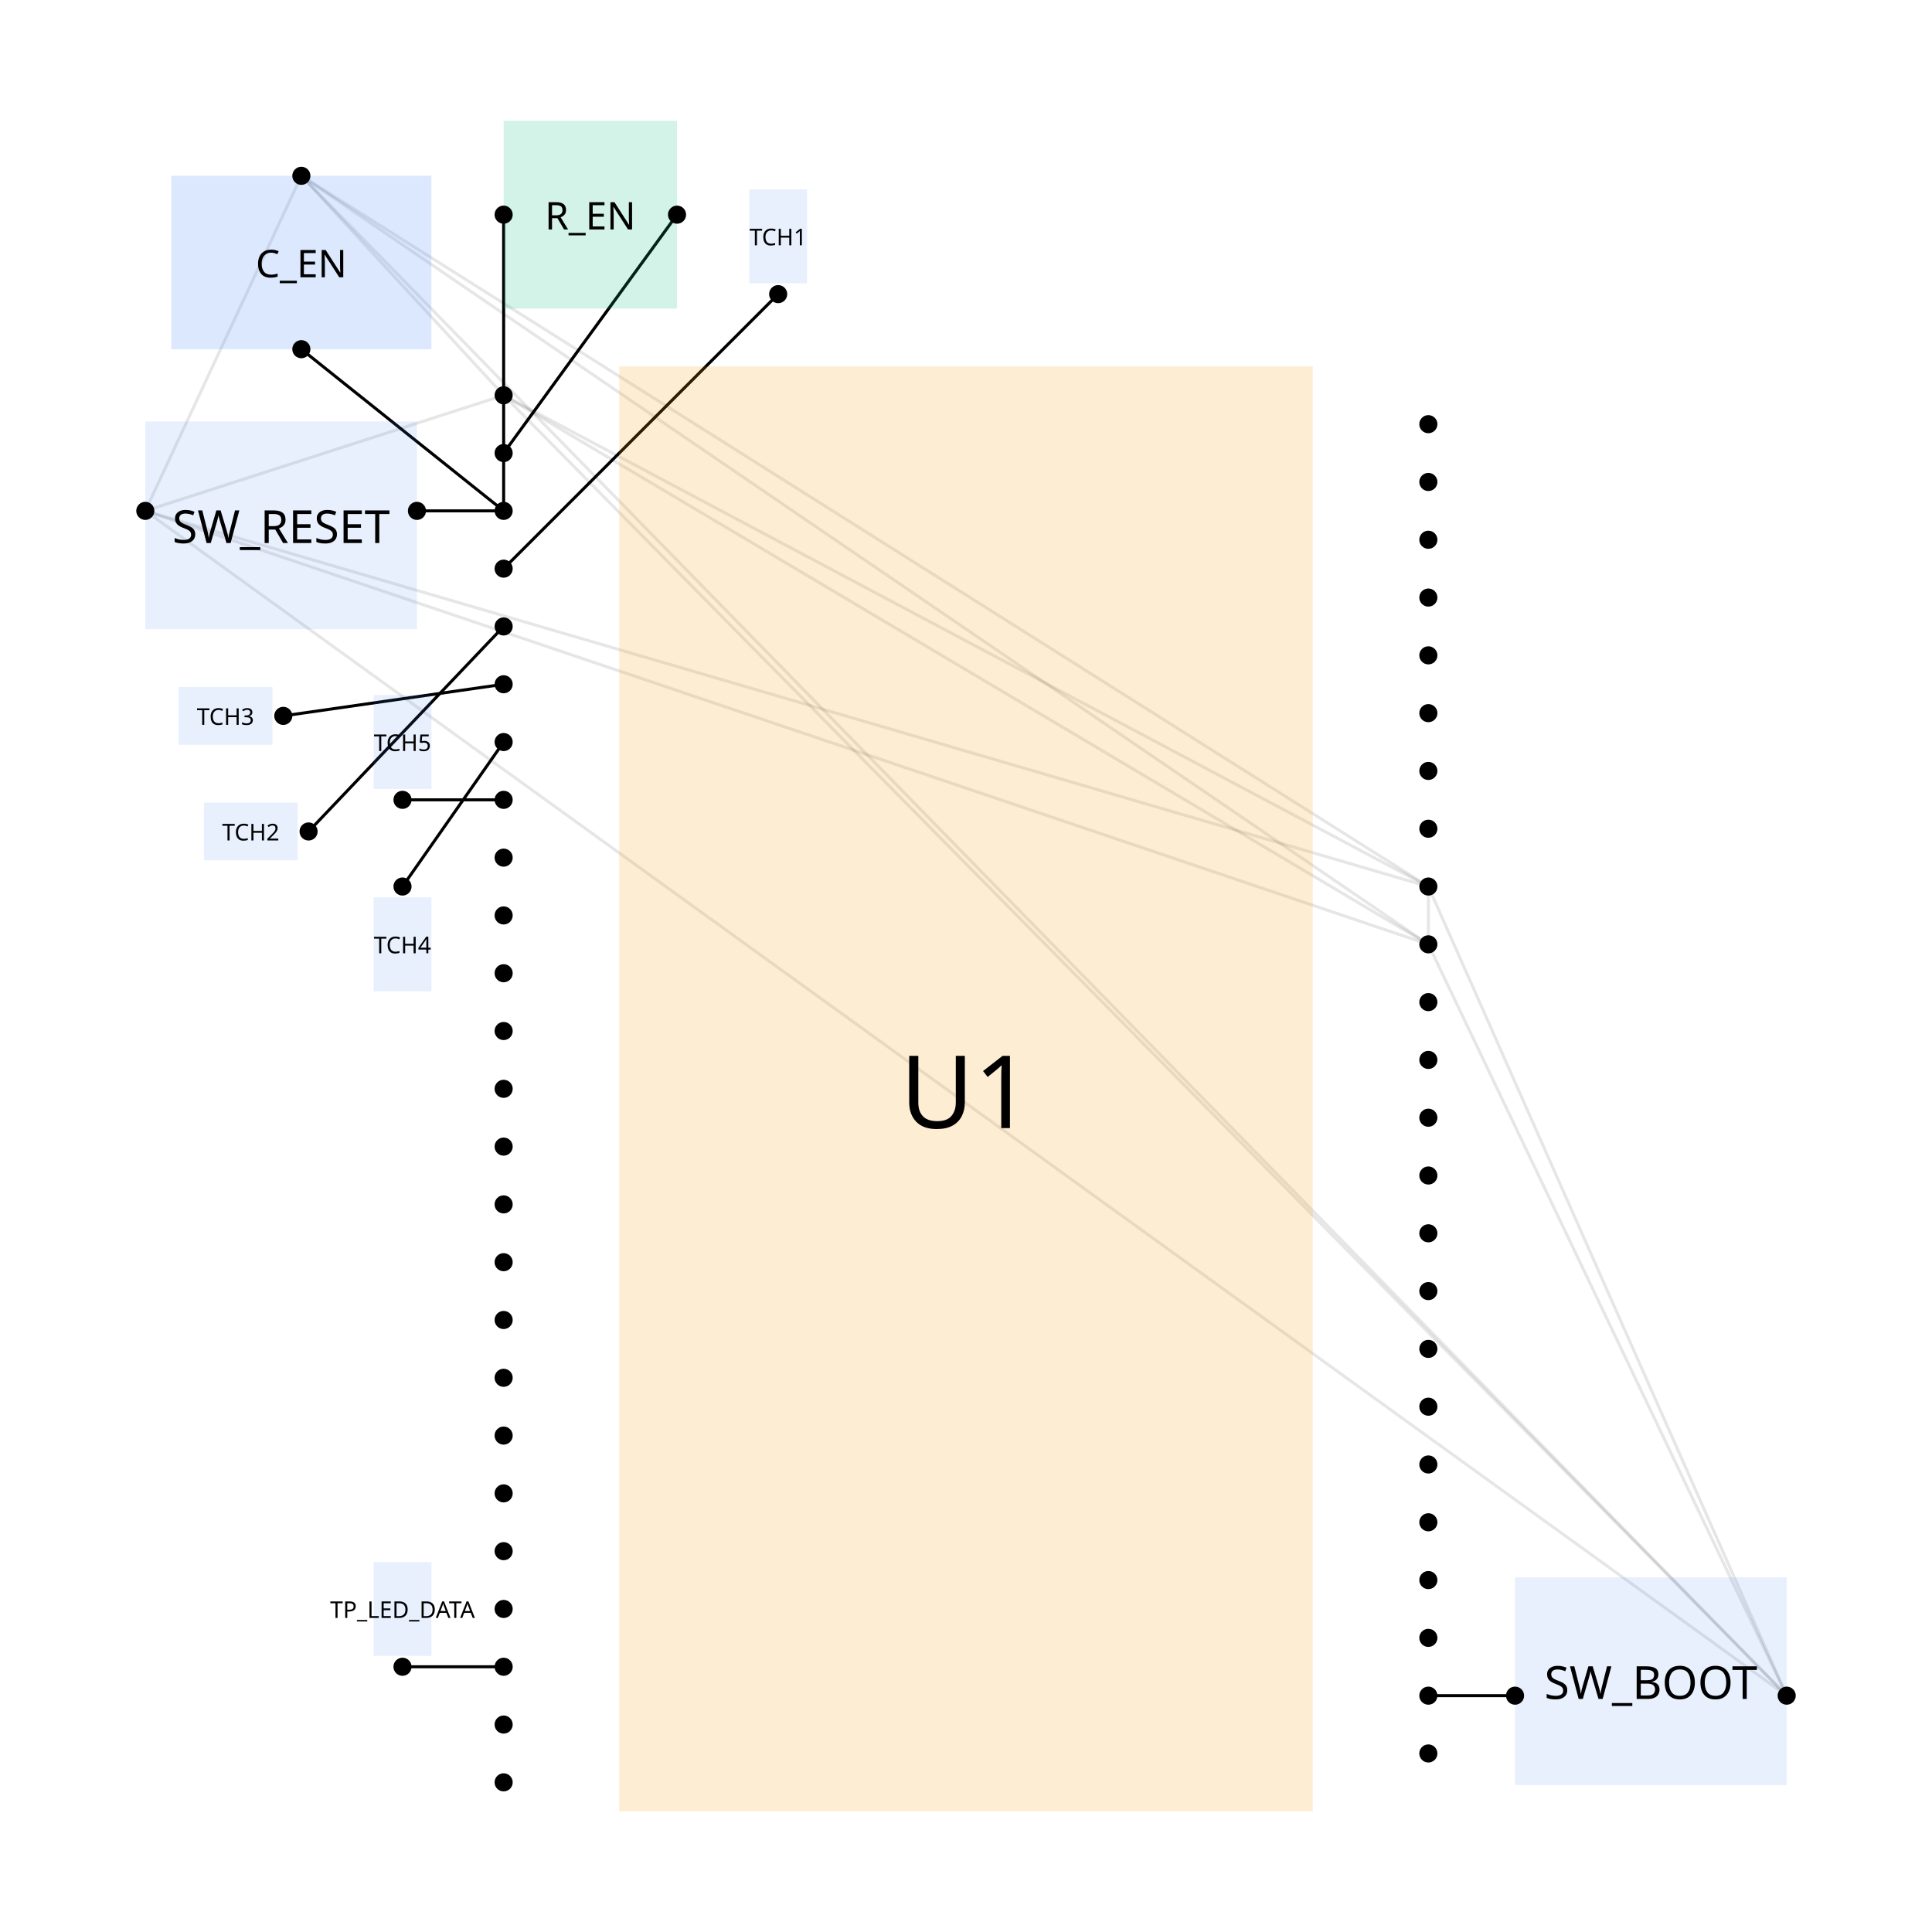
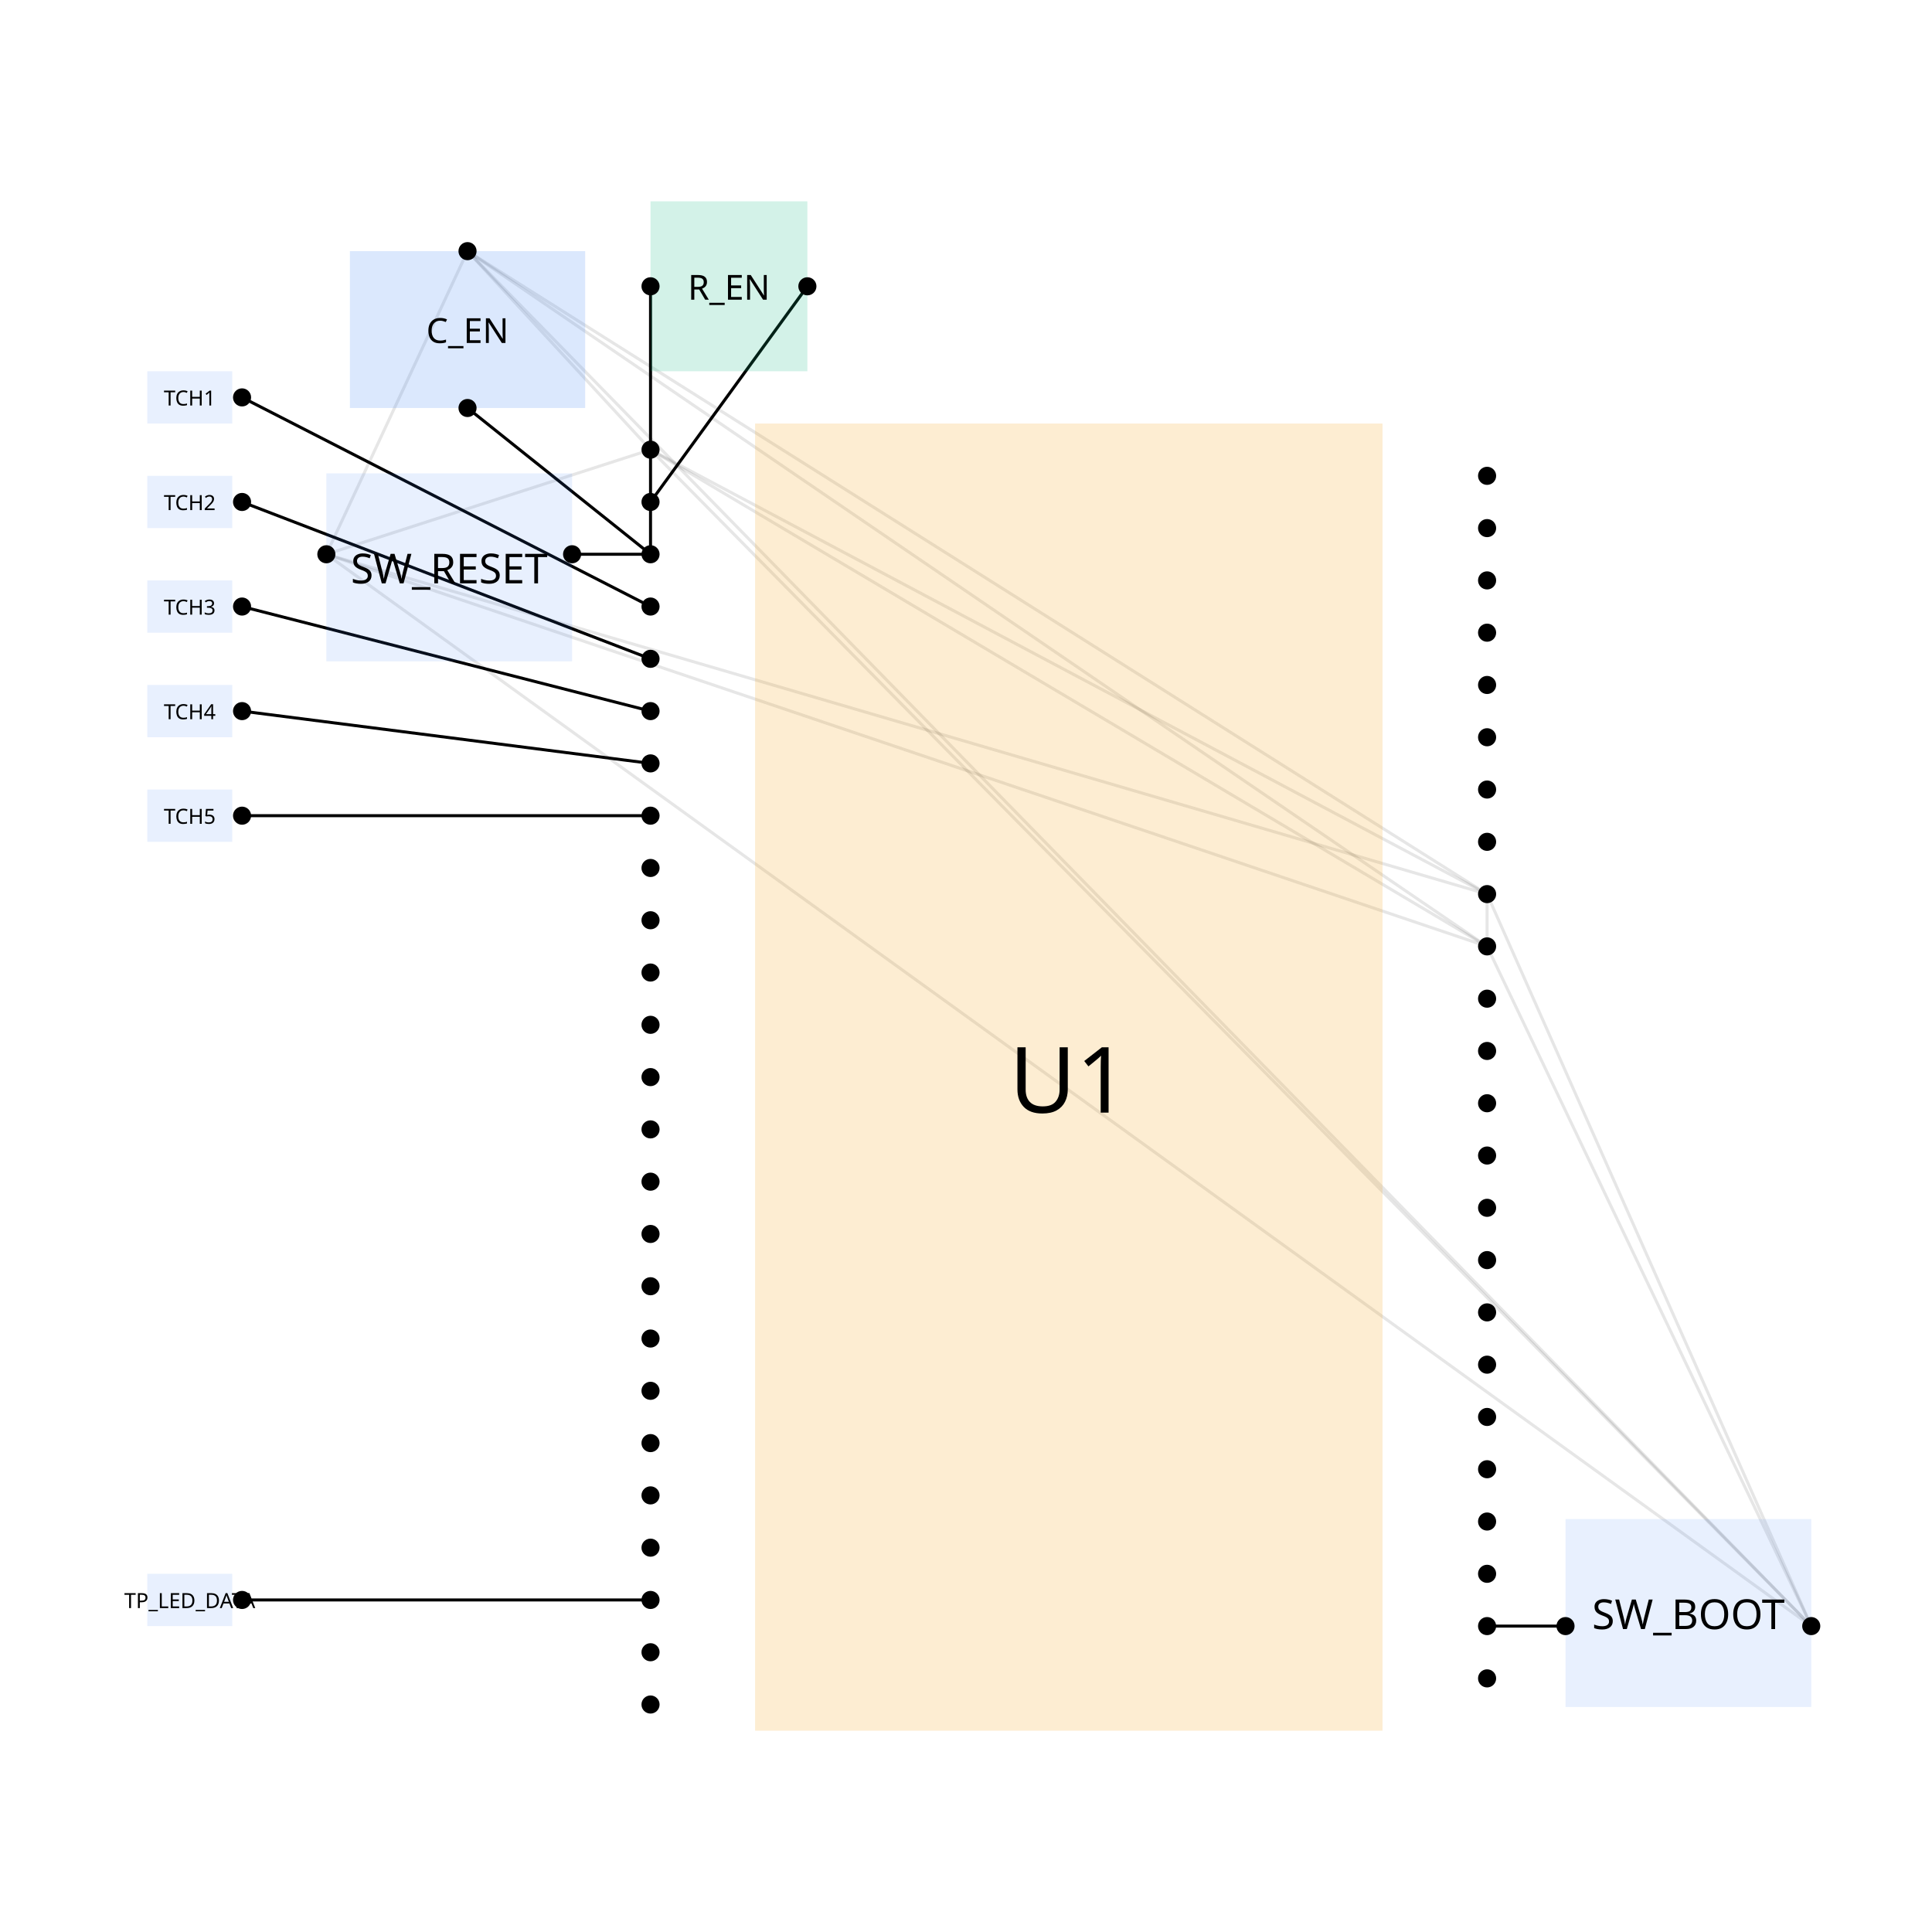
<svg xmlns="http://www.w3.org/2000/svg" width="640" height="640" viewBox="0 0 640 640">
  <rect width="100%" height="100%" fill="white" />
  <g>
-     <polyline data-points="-1.6,2.2000000000000006 -1.0000000000000009,3.0250000000000004" data-type="line" data-label="" points="166.838,150.085 224.274,71.111" fill="none" stroke="rgba(0,0,0,0.1)" stroke-width="1px" />
-   </g>
-   <g>
-     <polyline data-points="-1.6,2.400000000000001 1.6,0.49999999999999956" data-type="line" data-label="" points="166.838,130.94 473.162,312.821" fill="none" stroke="rgba(0,0,0,0.1)" stroke-width="1px" />
-   </g>
-   <g>
-     <polyline data-points="-1.6,2.400000000000001 1.6,0.6999999999999997" data-type="line" data-label="" points="166.838,130.94 473.162,293.675" fill="none" stroke="rgba(0,0,0,0.1)" stroke-width="1px" />
-   </g>
-   <g>
-     <polyline data-points="-1.6,2.400000000000001 -2.3000000000000003,3.15945535" data-type="line" data-label="" points="166.838,130.94 99.829,58.24" fill="none" stroke="rgba(0,0,0,0.1)" stroke-width="1px" />
-   </g>
-   <g>
-     <polyline data-points="-1.6,2.400000000000001 -2.8400000000000003,2.0000000000000013" data-type="line" data-label="" points="166.838,130.94 48.137,169.231" fill="none" stroke="rgba(0,0,0,0.1)" stroke-width="1px" />
-   </g>
-   <g>
-     <polyline data-points="-1.6,2.400000000000001 2.8400000000000003,-2.1000000000000005" data-type="line" data-label="" points="166.838,130.94 591.863,561.709" fill="none" stroke="rgba(0,0,0,0.1)" stroke-width="1px" />
-   </g>
-   <g>
-     <polyline data-points="1.6,0.49999999999999956 1.6,0.6999999999999997" data-type="line" data-label="" points="473.162,312.821 473.162,293.675" fill="none" stroke="rgba(0,0,0,0.1)" stroke-width="1px" />
-   </g>
-   <g>
-     <polyline data-points="1.6,0.49999999999999956 -2.3000000000000003,3.15945535" data-type="line" data-label="" points="473.162,312.821 99.829,58.24" fill="none" stroke="rgba(0,0,0,0.1)" stroke-width="1px" />
-   </g>
-   <g>
-     <polyline data-points="1.6,0.49999999999999956 -2.8400000000000003,2.0000000000000013" data-type="line" data-label="" points="473.162,312.821 48.137,169.231" fill="none" stroke="rgba(0,0,0,0.1)" stroke-width="1px" />
-   </g>
-   <g>
-     <polyline data-points="1.6,0.49999999999999956 2.8400000000000003,-2.1000000000000005" data-type="line" data-label="" points="473.162,312.821 591.863,561.709" fill="none" stroke="rgba(0,0,0,0.1)" stroke-width="1px" />
-   </g>
-   <g>
-     <polyline data-points="1.6,0.6999999999999997 -2.3000000000000003,3.15945535" data-type="line" data-label="" points="473.162,293.675 99.829,58.24" fill="none" stroke="rgba(0,0,0,0.1)" stroke-width="1px" />
-   </g>
-   <g>
-     <polyline data-points="1.6,0.6999999999999997 -2.8400000000000003,2.0000000000000013" data-type="line" data-label="" points="473.162,293.675 48.137,169.231" fill="none" stroke="rgba(0,0,0,0.1)" stroke-width="1px" />
-   </g>
-   <g>
-     <polyline data-points="1.6,0.6999999999999997 2.8400000000000003,-2.1000000000000005" data-type="line" data-label="" points="473.162,293.675 591.863,561.709" fill="none" stroke="rgba(0,0,0,0.1)" stroke-width="1px" />
-   </g>
-   <g>
-     <polyline data-points="-2.3000000000000003,3.15945535 -2.8400000000000003,2.0000000000000013" data-type="line" data-label="" points="99.829,58.24 48.137,169.231" fill="none" stroke="rgba(0,0,0,0.1)" stroke-width="1px" />
-   </g>
-   <g>
-     <polyline data-points="-2.3000000000000003,3.15945535 2.8400000000000003,-2.1000000000000005" data-type="line" data-label="" points="99.829,58.24 591.863,561.709" fill="none" stroke="rgba(0,0,0,0.1)" stroke-width="1px" />
-   </g>
-   <g>
-     <polyline data-points="-2.8400000000000003,2.0000000000000013 2.8400000000000003,-2.1000000000000005" data-type="line" data-label="" points="48.137,169.231 591.863,561.709" fill="none" stroke="rgba(0,0,0,0.1)" stroke-width="1px" />
-   </g>
-   <g>
-     <polyline data-points="-1.6,2.000000000000001 -1.6000000000000005,3.0250000000000004" data-type="line" data-label="" points="166.838,169.231 166.838,71.111" fill="none" stroke="black" stroke-width="1px" />
-   </g>
-   <g>
-     <polyline data-points="-1.6,2.000000000000001 -2.3000000000000003,2.5594553500000004" data-type="line" data-label="" points="166.838,169.231 99.829,115.676" fill="none" stroke="black" stroke-width="1px" />
-   </g>
-   <g>
-     <polyline data-points="-1.6,2.000000000000001 -1.9,2.000000000000001" data-type="line" data-label="" points="166.838,169.231 138.12,169.231" fill="none" stroke="black" stroke-width="1px" />
-   </g>
-   <g>
-     <polyline data-points="1.6,-2.1000000000000005 1.9,-2.1000000000000005" data-type="line" data-label="" points="473.162,561.709 501.88,561.709" fill="none" stroke="black" stroke-width="1px" />
-   </g>
-   <g>
-     <polyline data-points="-1.6,1.8000000000000007 -0.6500000000000009,2.75" data-type="line" data-label="" points="166.838,188.376 257.778,97.436" fill="none" stroke="black" stroke-width="1px" />
-   </g>
-   <g>
-     <polyline data-points="-1.6,1.6000000000000008 -2.2750000000000012,0.8905446500000017" data-type="line" data-label="" points="166.838,207.521 102.222,275.435" fill="none" stroke="black" stroke-width="1px" />
-   </g>
-   <g>
-     <polyline data-points="-1.6,1.4000000000000008 -2.3625000000000007,1.2905446500000015" data-type="line" data-label="" points="166.838,226.667 93.846,237.144" fill="none" stroke="black" stroke-width="1px" />
-   </g>
-   <g>
-     <polyline data-points="-1.6,1.2000000000000008 -1.9500000000000002,0.7000000000000006" data-type="line" data-label="" points="166.838,245.812 133.333,293.675" fill="none" stroke="black" stroke-width="1px" />
-   </g>
-   <g>
-     <polyline data-points="-1.6,1.0000000000000009 -1.9500000000000002,1.0000000000000009" data-type="line" data-label="" points="166.838,264.957 133.333,264.957" fill="none" stroke="black" stroke-width="1px" />
-   </g>
-   <g>
-     <polyline data-points="-1.6,-2.0000000000000004 -1.9500000000000006,-2.0000000000000004" data-type="line" data-label="" points="166.838,552.137 133.333,552.137" fill="none" stroke="black" stroke-width="1px" />
-   </g>
-   <g>
-     <polyline data-points="-1.6,2.2000000000000006 -1.0000000000000009,3.0250000000000004" data-type="line" data-label="" points="166.838,150.085 224.274,71.111" fill="none" stroke="black" stroke-width="1px" />
-   </g>
-   <g>
-     <rect data-type="rect" data-label="U1" data-x="0" data-y="0" x="205.128" y="121.368" width="229.744" height="478.632" fill="rgba(245, 158, 11, 0.18)" stroke="none" stroke-width="0.01" />
-   </g>
-   <g>
-     <rect data-type="rect" data-label="R_EN" data-x="-1.3000000000000007" data-y="3.0250000000000004" x="166.838" y="40" width="57.436" height="62.222" fill="rgba(16, 185, 129, 0.18)" stroke="none" stroke-width="0.01" />
-   </g>
-   <g>
-     <rect data-type="rect" data-label="C_EN" data-x="-2.3000000000000003" data-y="2.85945535" x="56.752" y="58.24" width="86.154" height="57.436" fill="rgba(59, 130, 246, 0.18)" stroke="none" stroke-width="0.01" />
-   </g>
-   <g>
-     <rect data-type="rect" data-label="SW_RESET" data-x="-2.37" data-y="1.950000000000001" x="48.137" y="139.608" width="89.983" height="68.819" fill="rgba(59, 130, 246, 0.12)" stroke="none" stroke-width="0.01" />
-   </g>
-   <g>
-     <rect data-type="rect" data-label="SW_BOOT" data-x="2.37" data-y="-2.0500000000000007" x="501.88" y="522.514" width="89.983" height="68.819" fill="rgba(59, 130, 246, 0.12)" stroke="none" stroke-width="0.01" />
-   </g>
-   <g>
-     <rect data-type="rect" data-label="TP_LED_DATA" data-x="-1.9500000000000006" data-y="-1.8000000000000003" x="123.761" y="517.436" width="19.145" height="31.111" fill="rgba(59, 130, 246, 0.12)" stroke="none" stroke-width="0.01" />
-   </g>
-   <g>
-     <rect data-type="rect" data-label="TCH1" data-x="-0.6500000000000009" data-y="2.95" x="248.205" y="62.735" width="19.145" height="31.111" fill="rgba(59, 130, 246, 0.12)" stroke="none" stroke-width="0.01" />
-   </g>
-   <g>
-     <rect data-type="rect" data-label="TCH2" data-x="-2.475000000000001" data-y="0.8905446500000017" x="67.521" y="265.862" width="31.111" height="19.145" fill="rgba(59, 130, 246, 0.12)" stroke="none" stroke-width="0.01" />
-   </g>
-   <g>
-     <rect data-type="rect" data-label="TCH3" data-x="-2.562500000000001" data-y="1.2905446500000015" x="59.145" y="227.572" width="31.111" height="19.145" fill="rgba(59, 130, 246, 0.12)" stroke="none" stroke-width="0.01" />
-   </g>
-   <g>
-     <rect data-type="rect" data-label="TCH4" data-x="-1.9500000000000002" data-y="0.5000000000000004" x="123.761" y="297.265" width="19.145" height="31.111" fill="rgba(59, 130, 246, 0.12)" stroke="none" stroke-width="0.01" />
-   </g>
-   <g>
-     <rect data-type="rect" data-label="TCH5" data-x="-1.9500000000000002" data-y="1.200000000000001" x="123.761" y="230.256" width="19.145" height="31.111" fill="rgba(59, 130, 246, 0.12)" stroke="none" stroke-width="0.01" />
-   </g>
-   <text data-type="text" data-label="U1" data-x="0" data-y="0" x="320" y="360.684" fill="black" font-size="33.504" font-family="sans-serif" text-anchor="middle" dominant-baseline="central">U1</text>
-   <text data-type="text" data-label="R_EN" data-x="-1.3000000000000007" data-y="3.0250000000000004" x="195.556" y="71.111" fill="black" font-size="12.636" font-family="sans-serif" text-anchor="middle" dominant-baseline="central">R_EN</text>
-   <text data-type="text" data-label="C_EN" data-x="-2.3000000000000003" data-y="2.85945535" x="99.829" y="86.958" fill="black" font-size="12.636" font-family="sans-serif" text-anchor="middle" dominant-baseline="central">C_EN</text>
-   <text data-type="text" data-label="SW_RESET" data-x="-2.37" data-y="1.950000000000001" x="93.128" y="174.017" fill="black" font-size="15.14" font-family="sans-serif" text-anchor="middle" dominant-baseline="central">SW_RESET</text>
-   <text data-type="text" data-label="SW_BOOT" data-x="2.37" data-y="-2.0500000000000007" x="546.872" y="556.923" fill="black" font-size="15.14" font-family="sans-serif" text-anchor="middle" dominant-baseline="central">SW_BOOT</text>
-   <text data-type="text" data-label="TP_LED_DATA" data-x="-1.9500000000000006" data-y="-1.8000000000000003" x="133.333" y="532.991" fill="black" font-size="7.658" font-family="sans-serif" text-anchor="middle" dominant-baseline="central">TP_LED_DATA</text>
-   <text data-type="text" data-label="TCH1" data-x="-0.6500000000000009" data-y="2.95" x="257.778" y="78.291" fill="black" font-size="7.658" font-family="sans-serif" text-anchor="middle" dominant-baseline="central">TCH1</text>
-   <text data-type="text" data-label="TCH2" data-x="-2.475000000000001" data-y="0.8905446500000017" x="83.077" y="275.435" fill="black" font-size="7.658" font-family="sans-serif" text-anchor="middle" dominant-baseline="central">TCH2</text>
-   <text data-type="text" data-label="TCH3" data-x="-2.562500000000001" data-y="1.2905446500000015" x="74.701" y="237.144" fill="black" font-size="7.658" font-family="sans-serif" text-anchor="middle" dominant-baseline="central">TCH3</text>
-   <text data-type="text" data-label="TCH4" data-x="-1.9500000000000002" data-y="0.5000000000000004" x="133.333" y="312.821" fill="black" font-size="7.658" font-family="sans-serif" text-anchor="middle" dominant-baseline="central">TCH4</text>
-   <text data-type="text" data-label="TCH5" data-x="-1.9500000000000002" data-y="1.200000000000001" x="133.333" y="245.812" fill="black" font-size="7.658" font-family="sans-serif" text-anchor="middle" dominant-baseline="central">TCH5</text>
-   <g>
-     <circle data-type="point" data-label="source_port_0 (source_net_1)" data-x="-1.6" data-y="2.400000000000001" cx="166.838" cy="130.94" r="3" fill="black" />
-   </g>
-   <g>
-     <circle data-type="point" data-label="source_port_1 (source_net_0)" data-x="-1.6" data-y="2.2000000000000006" cx="166.838" cy="150.085" r="3" fill="black" />
-   </g>
-   <g>
-     <circle data-type="point" data-label="source_port_2" data-x="-1.6" data-y="2.000000000000001" cx="166.838" cy="169.231" r="3" fill="black" />
-   </g>
-   <g>
-     <circle data-type="point" data-label="source_port_3" data-x="-1.6" data-y="1.8000000000000007" cx="166.838" cy="188.376" r="3" fill="black" />
-   </g>
-   <g>
-     <circle data-type="point" data-label="source_port_4" data-x="-1.6" data-y="1.6000000000000008" cx="166.838" cy="207.521" r="3" fill="black" />
-   </g>
-   <g>
-     <circle data-type="point" data-label="source_port_5" data-x="-1.6" data-y="1.4000000000000008" cx="166.838" cy="226.667" r="3" fill="black" />
-   </g>
-   <g>
-     <circle data-type="point" data-label="source_port_6" data-x="-1.6" data-y="1.2000000000000008" cx="166.838" cy="245.812" r="3" fill="black" />
-   </g>
-   <g>
-     <circle data-type="point" data-label="source_port_7" data-x="-1.6" data-y="1.0000000000000009" cx="166.838" cy="264.957" r="3" fill="black" />
-   </g>
-   <g>
-     <circle data-type="point" data-label="source_port_8" data-x="-1.6" data-y="0.8000000000000009" cx="166.838" cy="284.103" r="3" fill="black" />
-   </g>
-   <g>
-     <circle data-type="point" data-label="source_port_9" data-x="-1.6" data-y="0.600000000000001" cx="166.838" cy="303.248" r="3" fill="black" />
-   </g>
-   <g>
-     <circle data-type="point" data-label="source_port_10" data-x="-1.6" data-y="0.400000000000001" cx="166.838" cy="322.393" r="3" fill="black" />
-   </g>
-   <g>
-     <circle data-type="point" data-label="source_port_11" data-x="-1.6" data-y="0.20000000000000107" cx="166.838" cy="341.538" r="3" fill="black" />
-   </g>
-   <g>
-     <circle data-type="point" data-label="source_port_12" data-x="-1.6" data-y="8.881784197001252e-16" cx="166.838" cy="360.684" r="3" fill="black" />
-   </g>
-   <g>
-     <circle data-type="point" data-label="source_port_13" data-x="-1.6" data-y="-0.1999999999999993" cx="166.838" cy="379.829" r="3" fill="black" />
-   </g>
-   <g>
-     <circle data-type="point" data-label="source_port_14" data-x="-1.6" data-y="-0.39999999999999947" cx="166.838" cy="398.974" r="3" fill="black" />
-   </g>
-   <g>
-     <circle data-type="point" data-label="source_port_15" data-x="-1.6" data-y="-0.5999999999999996" cx="166.838" cy="418.12" r="3" fill="black" />
-   </g>
-   <g>
-     <circle data-type="point" data-label="source_port_16" data-x="-1.6" data-y="-0.7999999999999998" cx="166.838" cy="437.265" r="3" fill="black" />
-   </g>
-   <g>
-     <circle data-type="point" data-label="source_port_17" data-x="-1.6" data-y="-1" cx="166.838" cy="456.41" r="3" fill="black" />
-   </g>
-   <g>
-     <circle data-type="point" data-label="source_port_18" data-x="-1.6" data-y="-1.2000000000000002" cx="166.838" cy="475.556" r="3" fill="black" />
-   </g>
-   <g>
-     <circle data-type="point" data-label="source_port_19" data-x="-1.6" data-y="-1.4000000000000004" cx="166.838" cy="494.701" r="3" fill="black" />
-   </g>
-   <g>
-     <circle data-type="point" data-label="source_port_20" data-x="-1.6" data-y="-1.6" cx="166.838" cy="513.846" r="3" fill="black" />
-   </g>
-   <g>
-     <circle data-type="point" data-label="source_port_21" data-x="-1.6" data-y="-1.8000000000000003" cx="166.838" cy="532.991" r="3" fill="black" />
-   </g>
-   <g>
-     <circle data-type="point" data-label="source_port_22" data-x="-1.6" data-y="-2.0000000000000004" cx="166.838" cy="552.137" r="3" fill="black" />
-   </g>
-   <g>
-     <circle data-type="point" data-label="source_port_23" data-x="-1.6" data-y="-2.2000000000000006" cx="166.838" cy="571.282" r="3" fill="black" />
-   </g>
-   <g>
-     <circle data-type="point" data-label="source_port_24" data-x="-1.6" data-y="-2.400000000000001" cx="166.838" cy="590.427" r="3" fill="black" />
-   </g>
-   <g>
-     <circle data-type="point" data-label="source_port_25" data-x="1.6" data-y="-2.3000000000000007" cx="473.162" cy="580.855" r="3" fill="black" />
-   </g>
-   <g>
-     <circle data-type="point" data-label="source_port_26" data-x="1.6" data-y="-2.1000000000000005" cx="473.162" cy="561.709" r="3" fill="black" />
-   </g>
-   <g>
-     <circle data-type="point" data-label="source_port_27" data-x="1.6" data-y="-1.9000000000000008" cx="473.162" cy="542.564" r="3" fill="black" />
-   </g>
-   <g>
-     <circle data-type="point" data-label="source_port_28" data-x="1.6" data-y="-1.7000000000000006" cx="473.162" cy="523.419" r="3" fill="black" />
-   </g>
-   <g>
-     <circle data-type="point" data-label="source_port_29" data-x="1.6" data-y="-1.5000000000000007" cx="473.162" cy="504.274" r="3" fill="black" />
-   </g>
-   <g>
-     <circle data-type="point" data-label="source_port_30" data-x="1.6" data-y="-1.3000000000000007" cx="473.162" cy="485.128" r="3" fill="black" />
-   </g>
-   <g>
-     <circle data-type="point" data-label="source_port_31" data-x="1.6" data-y="-1.1000000000000008" cx="473.162" cy="465.983" r="3" fill="black" />
-   </g>
-   <g>
-     <circle data-type="point" data-label="source_port_32" data-x="1.6" data-y="-0.9000000000000008" cx="473.162" cy="446.838" r="3" fill="black" />
-   </g>
-   <g>
-     <circle data-type="point" data-label="source_port_33" data-x="1.6" data-y="-0.7000000000000008" cx="473.162" cy="427.692" r="3" fill="black" />
-   </g>
-   <g>
-     <circle data-type="point" data-label="source_port_34" data-x="1.6" data-y="-0.5000000000000009" cx="473.162" cy="408.547" r="3" fill="black" />
-   </g>
-   <g>
-     <circle data-type="point" data-label="source_port_35" data-x="1.6" data-y="-0.30000000000000093" cx="473.162" cy="389.402" r="3" fill="black" />
-   </g>
-   <g>
-     <circle data-type="point" data-label="source_port_36" data-x="1.6" data-y="-0.10000000000000098" cx="473.162" cy="370.256" r="3" fill="black" />
-   </g>
-   <g>
-     <circle data-type="point" data-label="source_port_37" data-x="1.6" data-y="0.0999999999999992" cx="473.162" cy="351.111" r="3" fill="black" />
-   </g>
-   <g>
-     <circle data-type="point" data-label="source_port_38" data-x="1.6" data-y="0.2999999999999994" cx="473.162" cy="331.966" r="3" fill="black" />
-   </g>
-   <g>
-     <circle data-type="point" data-label="source_port_39 (source_net_1)" data-x="1.6" data-y="0.49999999999999956" cx="473.162" cy="312.821" r="3" fill="black" />
-   </g>
-   <g>
-     <circle data-type="point" data-label="source_port_40 (source_net_1)" data-x="1.6" data-y="0.6999999999999997" cx="473.162" cy="293.675" r="3" fill="black" />
-   </g>
-   <g>
-     <circle data-type="point" data-label="source_port_41" data-x="1.6" data-y="0.8999999999999999" cx="473.162" cy="274.53" r="3" fill="black" />
-   </g>
-   <g>
-     <circle data-type="point" data-label="source_port_42" data-x="1.6" data-y="1.1" cx="473.162" cy="255.385" r="3" fill="black" />
-   </g>
-   <g>
-     <circle data-type="point" data-label="source_port_43" data-x="1.6" data-y="1.3000000000000003" cx="473.162" cy="236.239" r="3" fill="black" />
-   </g>
-   <g>
-     <circle data-type="point" data-label="source_port_44" data-x="1.6" data-y="1.5000000000000004" cx="473.162" cy="217.094" r="3" fill="black" />
-   </g>
-   <g>
-     <circle data-type="point" data-label="source_port_45" data-x="1.6" data-y="1.7000000000000002" cx="473.162" cy="197.949" r="3" fill="black" />
-   </g>
-   <g>
-     <circle data-type="point" data-label="source_port_46" data-x="1.6" data-y="1.9000000000000004" cx="473.162" cy="178.803" r="3" fill="black" />
-   </g>
-   <g>
-     <circle data-type="point" data-label="source_port_47" data-x="1.6" data-y="2.1000000000000005" cx="473.162" cy="159.658" r="3" fill="black" />
-   </g>
-   <g>
-     <circle data-type="point" data-label="source_port_48" data-x="1.6" data-y="2.3000000000000007" cx="473.162" cy="140.513" r="3" fill="black" />
-   </g>
-   <g>
-     <circle data-type="point" data-label="source_port_49" data-x="-1.6000000000000005" data-y="3.0250000000000004" cx="166.838" cy="71.111" r="3" fill="black" />
-   </g>
-   <g>
-     <circle data-type="point" data-label="source_port_50 (source_net_0)" data-x="-1.0000000000000009" data-y="3.0250000000000004" cx="224.274" cy="71.111" r="3" fill="black" />
-   </g>
-   <g>
-     <circle data-type="point" data-label="source_port_51" data-x="-2.3000000000000003" data-y="2.5594553500000004" cx="99.829" cy="115.676" r="3" fill="black" />
-   </g>
-   <g>
-     <circle data-type="point" data-label="source_port_52 (source_net_1)" data-x="-2.3000000000000003" data-y="3.15945535" cx="99.829" cy="58.24" r="3" fill="black" />
-   </g>
-   <g>
-     <circle data-type="point" data-label="source_port_53" data-x="-1.9" data-y="2.000000000000001" cx="138.12" cy="169.231" r="3" fill="black" />
-   </g>
-   <g>
-     <circle data-type="point" data-label="source_port_54 (source_net_1)" data-x="-2.8400000000000003" data-y="2.0000000000000013" cx="48.137" cy="169.231" r="3" fill="black" />
-   </g>
-   <g>
-     <circle data-type="point" data-label="source_port_57" data-x="1.9" data-y="-2.1000000000000005" cx="501.88" cy="561.709" r="3" fill="black" />
-   </g>
-   <g>
-     <circle data-type="point" data-label="source_port_58 (source_net_1)" data-x="2.8400000000000003" data-y="-2.1000000000000005" cx="591.863" cy="561.709" r="3" fill="black" />
-   </g>
-   <g>
-     <circle data-type="point" data-label="source_port_61" data-x="-1.9500000000000006" data-y="-2.0000000000000004" cx="133.333" cy="552.137" r="3" fill="black" />
-   </g>
-   <g>
-     <circle data-type="point" data-label="source_port_62" data-x="-0.6500000000000009" data-y="2.75" cx="257.778" cy="97.436" r="3" fill="black" />
-   </g>
-   <g>
-     <circle data-type="point" data-label="source_port_63" data-x="-2.2750000000000012" data-y="0.8905446500000017" cx="102.222" cy="275.435" r="3" fill="black" />
-   </g>
-   <g>
-     <circle data-type="point" data-label="source_port_64" data-x="-2.3625000000000007" data-y="1.2905446500000015" cx="93.846" cy="237.144" r="3" fill="black" />
-   </g>
-   <g>
-     <circle data-type="point" data-label="source_port_65" data-x="-1.9500000000000002" data-y="0.7000000000000006" cx="133.333" cy="293.675" r="3" fill="black" />
-   </g>
-   <g>
-     <circle data-type="point" data-label="source_port_66" data-x="-1.9500000000000002" data-y="1.0000000000000009" cx="133.333" cy="264.957" r="3" fill="black" />
+     <polyline data-points="-1.6,2.2000000000000006 -1.0000000000000009,3.0250000000000004" data-type="line" data-label="" points="215.495,166.285 267.455,94.84" fill="none" stroke="rgba(0,0,0,0.1)" stroke-width="1px" />
+   </g>
+   <g>
+     <polyline data-points="-1.6,2.400000000000001 1.6,0.49999999999999956" data-type="line" data-label="" points="215.495,148.965 492.616,313.505" fill="none" stroke="rgba(0,0,0,0.1)" stroke-width="1px" />
+   </g>
+   <g>
+     <polyline data-points="-1.6,2.400000000000001 1.6,0.6999999999999997" data-type="line" data-label="" points="215.495,148.965 492.616,296.185" fill="none" stroke="rgba(0,0,0,0.1)" stroke-width="1px" />
+   </g>
+   <g>
+     <polyline data-points="-1.6,2.400000000000001 -2.3000000000000003,3.15945535" data-type="line" data-label="" points="215.495,148.965 154.875,83.196" fill="none" stroke="rgba(0,0,0,0.1)" stroke-width="1px" />
+   </g>
+   <g>
+     <polyline data-points="-1.6,2.400000000000001 -2.8400000000000003,2.0000000000000013" data-type="line" data-label="" points="215.495,148.965 108.111,183.605" fill="none" stroke="rgba(0,0,0,0.1)" stroke-width="1px" />
+   </g>
+   <g>
+     <polyline data-points="-1.6,2.400000000000001 2.8400000000000003,-2.1000000000000005" data-type="line" data-label="" points="215.495,148.965 600,538.665" fill="none" stroke="rgba(0,0,0,0.1)" stroke-width="1px" />
+   </g>
+   <g>
+     <polyline data-points="1.6,0.49999999999999956 1.6,0.6999999999999997" data-type="line" data-label="" points="492.616,313.505 492.616,296.185" fill="none" stroke="rgba(0,0,0,0.1)" stroke-width="1px" />
+   </g>
+   <g>
+     <polyline data-points="1.6,0.49999999999999956 -2.3000000000000003,3.15945535" data-type="line" data-label="" points="492.616,313.505 154.875,83.196" fill="none" stroke="rgba(0,0,0,0.1)" stroke-width="1px" />
+   </g>
+   <g>
+     <polyline data-points="1.6,0.49999999999999956 -2.8400000000000003,2.0000000000000013" data-type="line" data-label="" points="492.616,313.505 108.111,183.605" fill="none" stroke="rgba(0,0,0,0.1)" stroke-width="1px" />
+   </g>
+   <g>
+     <polyline data-points="1.6,0.49999999999999956 2.8400000000000003,-2.1000000000000005" data-type="line" data-label="" points="492.616,313.505 600,538.665" fill="none" stroke="rgba(0,0,0,0.1)" stroke-width="1px" />
+   </g>
+   <g>
+     <polyline data-points="1.6,0.6999999999999997 -2.3000000000000003,3.15945535" data-type="line" data-label="" points="492.616,296.185 154.875,83.196" fill="none" stroke="rgba(0,0,0,0.1)" stroke-width="1px" />
+   </g>
+   <g>
+     <polyline data-points="1.6,0.6999999999999997 -2.8400000000000003,2.0000000000000013" data-type="line" data-label="" points="492.616,296.185 108.111,183.605" fill="none" stroke="rgba(0,0,0,0.1)" stroke-width="1px" />
+   </g>
+   <g>
+     <polyline data-points="1.6,0.6999999999999997 2.8400000000000003,-2.1000000000000005" data-type="line" data-label="" points="492.616,296.185 600,538.665" fill="none" stroke="rgba(0,0,0,0.1)" stroke-width="1px" />
+   </g>
+   <g>
+     <polyline data-points="-2.3000000000000003,3.15945535 -2.8400000000000003,2.0000000000000013" data-type="line" data-label="" points="154.875,83.196 108.111,183.605" fill="none" stroke="rgba(0,0,0,0.1)" stroke-width="1px" />
+   </g>
+   <g>
+     <polyline data-points="-2.3000000000000003,3.15945535 2.8400000000000003,-2.1000000000000005" data-type="line" data-label="" points="154.875,83.196 600,538.665" fill="none" stroke="rgba(0,0,0,0.1)" stroke-width="1px" />
+   </g>
+   <g>
+     <polyline data-points="-2.8400000000000003,2.0000000000000013 2.8400000000000003,-2.1000000000000005" data-type="line" data-label="" points="108.111,183.605 600,538.665" fill="none" stroke="rgba(0,0,0,0.1)" stroke-width="1px" />
+   </g>
+   <g>
+     <polyline data-points="-1.6,2.000000000000001 -1.6000000000000005,3.0250000000000004" data-type="line" data-label="" points="215.495,183.605 215.495,94.84" fill="none" stroke="black" stroke-width="1px" />
+   </g>
+   <g>
+     <polyline data-points="-1.6,2.000000000000001 -2.3000000000000003,2.5594553500000004" data-type="line" data-label="" points="215.495,183.605 154.875,135.156" fill="none" stroke="black" stroke-width="1px" />
+   </g>
+   <g>
+     <polyline data-points="-1.6,2.000000000000001 -1.9,2.000000000000001" data-type="line" data-label="" points="215.495,183.605 189.515,183.605" fill="none" stroke="black" stroke-width="1px" />
+   </g>
+   <g>
+     <polyline data-points="1.6,-2.1000000000000005 1.9,-2.1000000000000005" data-type="line" data-label="" points="492.616,538.665 518.596,538.665" fill="none" stroke="black" stroke-width="1px" />
+   </g>
+   <g>
+     <polyline data-points="-1.6,1.8000000000000007 -3.162500000000001,2.600000000000002" data-type="line" data-label="" points="215.495,200.925 80.182,131.645" fill="none" stroke="black" stroke-width="1px" />
+   </g>
+   <g>
+     <polyline data-points="-1.6,1.6000000000000008 -3.1625000000000014,2.2000000000000015" data-type="line" data-label="" points="215.495,218.245 80.182,166.285" fill="none" stroke="black" stroke-width="1px" />
+   </g>
+   <g>
+     <polyline data-points="-1.6,1.4000000000000008 -3.162500000000001,1.8000000000000012" data-type="line" data-label="" points="215.495,235.565 80.182,200.925" fill="none" stroke="black" stroke-width="1px" />
+   </g>
+   <g>
+     <polyline data-points="-1.6,1.2000000000000008 -3.162500000000001,1.400000000000001" data-type="line" data-label="" points="215.495,252.885 80.182,235.565" fill="none" stroke="black" stroke-width="1px" />
+   </g>
+   <g>
+     <polyline data-points="-1.6,1.0000000000000009 -3.162500000000001,1.0000000000000009" data-type="line" data-label="" points="215.495,270.205 80.182,270.205" fill="none" stroke="black" stroke-width="1px" />
+   </g>
+   <g>
+     <polyline data-points="-1.6,-2.0000000000000004 -3.162500000000001,-2.0000000000000004" data-type="line" data-label="" points="215.495,530.005 80.182,530.005" fill="none" stroke="black" stroke-width="1px" />
+   </g>
+   <g>
+     <polyline data-points="-1.6,2.2000000000000006 -1.0000000000000009,3.0250000000000004" data-type="line" data-label="" points="215.495,166.285 267.455,94.84" fill="none" stroke="black" stroke-width="1px" />
+   </g>
+   <g>
+     <rect data-type="rect" data-label="U1" data-x="0" data-y="0" x="250.135" y="140.305" width="207.84" height="433.001" fill="rgba(245, 158, 11, 0.18)" stroke="none" stroke-width="0.012" />
+   </g>
+   <g>
+     <rect data-type="rect" data-label="R_EN" data-x="-1.3000000000000007" data-y="3.0250000000000004" x="215.495" y="66.695" width="51.96" height="56.29" fill="rgba(16, 185, 129, 0.18)" stroke="none" stroke-width="0.012" />
+   </g>
+   <g>
+     <rect data-type="rect" data-label="C_EN" data-x="-2.3000000000000003" data-y="2.85945535" x="115.905" y="83.196" width="77.94" height="51.96" fill="rgba(59, 130, 246, 0.18)" stroke="none" stroke-width="0.012" />
+   </g>
+   <g>
+     <rect data-type="rect" data-label="SW_RESET" data-x="-2.37" data-y="1.950000000000001" x="108.111" y="156.806" width="81.404" height="62.258" fill="rgba(59, 130, 246, 0.12)" stroke="none" stroke-width="0.012" />
+   </g>
+   <g>
+     <rect data-type="rect" data-label="SW_BOOT" data-x="2.37" data-y="-2.0500000000000007" x="518.596" y="503.207" width="81.404" height="62.258" fill="rgba(59, 130, 246, 0.12)" stroke="none" stroke-width="0.012" />
+   </g>
+   <g>
+     <rect data-type="rect" data-label="TP_LED_DATA" data-x="-3.362500000000001" data-y="-2.0000000000000004" x="48.79" y="521.345" width="28.145" height="17.32" fill="rgba(59, 130, 246, 0.12)" stroke="none" stroke-width="0.012" />
+   </g>
+   <g>
+     <rect data-type="rect" data-label="TCH1" data-x="-3.362500000000001" data-y="2.600000000000002" x="48.79" y="122.985" width="28.145" height="17.32" fill="rgba(59, 130, 246, 0.12)" stroke="none" stroke-width="0.012" />
+   </g>
+   <g>
+     <rect data-type="rect" data-label="TCH2" data-x="-3.362500000000001" data-y="2.2000000000000015" x="48.79" y="157.625" width="28.145" height="17.32" fill="rgba(59, 130, 246, 0.12)" stroke="none" stroke-width="0.012" />
+   </g>
+   <g>
+     <rect data-type="rect" data-label="TCH3" data-x="-3.362500000000001" data-y="1.8000000000000012" x="48.79" y="192.265" width="28.145" height="17.32" fill="rgba(59, 130, 246, 0.12)" stroke="none" stroke-width="0.012" />
+   </g>
+   <g>
+     <rect data-type="rect" data-label="TCH4" data-x="-3.362500000000001" data-y="1.400000000000001" x="48.79" y="226.905" width="28.145" height="17.32" fill="rgba(59, 130, 246, 0.12)" stroke="none" stroke-width="0.012" />
+   </g>
+   <g>
+     <rect data-type="rect" data-label="TCH5" data-x="-3.362500000000001" data-y="1.0000000000000009" x="48.79" y="261.545" width="28.145" height="17.32" fill="rgba(59, 130, 246, 0.12)" stroke="none" stroke-width="0.012" />
+   </g>
+   <text data-type="text" data-label="U1" data-x="0" data-y="0" x="354.056" y="356.805" fill="black" font-size="30.31" font-family="sans-serif" text-anchor="middle" dominant-baseline="central">U1</text>
+   <text data-type="text" data-label="R_EN" data-x="-1.3000000000000007" data-y="3.0250000000000004" x="241.475" y="94.84" fill="black" font-size="11.431" font-family="sans-serif" text-anchor="middle" dominant-baseline="central">R_EN</text>
+   <text data-type="text" data-label="C_EN" data-x="-2.3000000000000003" data-y="2.85945535" x="154.875" y="109.176" fill="black" font-size="11.431" font-family="sans-serif" text-anchor="middle" dominant-baseline="central">C_EN</text>
+   <text data-type="text" data-label="SW_RESET" data-x="-2.37" data-y="1.950000000000001" x="148.813" y="187.935" fill="black" font-size="13.697" font-family="sans-serif" text-anchor="middle" dominant-baseline="central">SW_RESET</text>
+   <text data-type="text" data-label="SW_BOOT" data-x="2.37" data-y="-2.0500000000000007" x="559.298" y="534.335" fill="black" font-size="13.697" font-family="sans-serif" text-anchor="middle" dominant-baseline="central">SW_BOOT</text>
+   <text data-type="text" data-label="TP_LED_DATA" data-x="-3.362500000000001" data-y="-2.0000000000000004" x="62.862" y="530.005" fill="black" font-size="6.928" font-family="sans-serif" text-anchor="middle" dominant-baseline="central">TP_LED_DATA</text>
+   <text data-type="text" data-label="TCH1" data-x="-3.362500000000001" data-y="2.600000000000002" x="62.862" y="131.645" fill="black" font-size="6.928" font-family="sans-serif" text-anchor="middle" dominant-baseline="central">TCH1</text>
+   <text data-type="text" data-label="TCH2" data-x="-3.362500000000001" data-y="2.2000000000000015" x="62.862" y="166.285" fill="black" font-size="6.928" font-family="sans-serif" text-anchor="middle" dominant-baseline="central">TCH2</text>
+   <text data-type="text" data-label="TCH3" data-x="-3.362500000000001" data-y="1.8000000000000012" x="62.862" y="200.925" fill="black" font-size="6.928" font-family="sans-serif" text-anchor="middle" dominant-baseline="central">TCH3</text>
+   <text data-type="text" data-label="TCH4" data-x="-3.362500000000001" data-y="1.400000000000001" x="62.862" y="235.565" fill="black" font-size="6.928" font-family="sans-serif" text-anchor="middle" dominant-baseline="central">TCH4</text>
+   <text data-type="text" data-label="TCH5" data-x="-3.362500000000001" data-y="1.0000000000000009" x="62.862" y="270.205" fill="black" font-size="6.928" font-family="sans-serif" text-anchor="middle" dominant-baseline="central">TCH5</text>
+   <g>
+     <circle data-type="point" data-label="source_port_0 (source_net_1)" data-x="-1.6" data-y="2.400000000000001" cx="215.495" cy="148.965" r="3" fill="black" />
+   </g>
+   <g>
+     <circle data-type="point" data-label="source_port_1 (source_net_0)" data-x="-1.6" data-y="2.2000000000000006" cx="215.495" cy="166.285" r="3" fill="black" />
+   </g>
+   <g>
+     <circle data-type="point" data-label="source_port_2" data-x="-1.6" data-y="2.000000000000001" cx="215.495" cy="183.605" r="3" fill="black" />
+   </g>
+   <g>
+     <circle data-type="point" data-label="source_port_3" data-x="-1.6" data-y="1.8000000000000007" cx="215.495" cy="200.925" r="3" fill="black" />
+   </g>
+   <g>
+     <circle data-type="point" data-label="source_port_4" data-x="-1.6" data-y="1.6000000000000008" cx="215.495" cy="218.245" r="3" fill="black" />
+   </g>
+   <g>
+     <circle data-type="point" data-label="source_port_5" data-x="-1.6" data-y="1.4000000000000008" cx="215.495" cy="235.565" r="3" fill="black" />
+   </g>
+   <g>
+     <circle data-type="point" data-label="source_port_6" data-x="-1.6" data-y="1.2000000000000008" cx="215.495" cy="252.885" r="3" fill="black" />
+   </g>
+   <g>
+     <circle data-type="point" data-label="source_port_7" data-x="-1.6" data-y="1.0000000000000009" cx="215.495" cy="270.205" r="3" fill="black" />
+   </g>
+   <g>
+     <circle data-type="point" data-label="source_port_8" data-x="-1.6" data-y="0.8000000000000009" cx="215.495" cy="287.525" r="3" fill="black" />
+   </g>
+   <g>
+     <circle data-type="point" data-label="source_port_9" data-x="-1.6" data-y="0.600000000000001" cx="215.495" cy="304.845" r="3" fill="black" />
+   </g>
+   <g>
+     <circle data-type="point" data-label="source_port_10" data-x="-1.6" data-y="0.400000000000001" cx="215.495" cy="322.165" r="3" fill="black" />
+   </g>
+   <g>
+     <circle data-type="point" data-label="source_port_11" data-x="-1.6" data-y="0.20000000000000107" cx="215.495" cy="339.485" r="3" fill="black" />
+   </g>
+   <g>
+     <circle data-type="point" data-label="source_port_12" data-x="-1.6" data-y="8.881784197001252e-16" cx="215.495" cy="356.805" r="3" fill="black" />
+   </g>
+   <g>
+     <circle data-type="point" data-label="source_port_13" data-x="-1.6" data-y="-0.1999999999999993" cx="215.495" cy="374.125" r="3" fill="black" />
+   </g>
+   <g>
+     <circle data-type="point" data-label="source_port_14" data-x="-1.6" data-y="-0.39999999999999947" cx="215.495" cy="391.445" r="3" fill="black" />
+   </g>
+   <g>
+     <circle data-type="point" data-label="source_port_15" data-x="-1.6" data-y="-0.5999999999999996" cx="215.495" cy="408.765" r="3" fill="black" />
+   </g>
+   <g>
+     <circle data-type="point" data-label="source_port_16" data-x="-1.6" data-y="-0.7999999999999998" cx="215.495" cy="426.085" r="3" fill="black" />
+   </g>
+   <g>
+     <circle data-type="point" data-label="source_port_17" data-x="-1.6" data-y="-1" cx="215.495" cy="443.405" r="3" fill="black" />
+   </g>
+   <g>
+     <circle data-type="point" data-label="source_port_18" data-x="-1.6" data-y="-1.2000000000000002" cx="215.495" cy="460.725" r="3" fill="black" />
+   </g>
+   <g>
+     <circle data-type="point" data-label="source_port_19" data-x="-1.6" data-y="-1.4000000000000004" cx="215.495" cy="478.045" r="3" fill="black" />
+   </g>
+   <g>
+     <circle data-type="point" data-label="source_port_20" data-x="-1.6" data-y="-1.6" cx="215.495" cy="495.365" r="3" fill="black" />
+   </g>
+   <g>
+     <circle data-type="point" data-label="source_port_21" data-x="-1.6" data-y="-1.8000000000000003" cx="215.495" cy="512.685" r="3" fill="black" />
+   </g>
+   <g>
+     <circle data-type="point" data-label="source_port_22" data-x="-1.6" data-y="-2.0000000000000004" cx="215.495" cy="530.005" r="3" fill="black" />
+   </g>
+   <g>
+     <circle data-type="point" data-label="source_port_23" data-x="-1.6" data-y="-2.2000000000000006" cx="215.495" cy="547.325" r="3" fill="black" />
+   </g>
+   <g>
+     <circle data-type="point" data-label="source_port_24" data-x="-1.6" data-y="-2.400000000000001" cx="215.495" cy="564.645" r="3" fill="black" />
+   </g>
+   <g>
+     <circle data-type="point" data-label="source_port_25" data-x="1.6" data-y="-2.3000000000000007" cx="492.616" cy="555.985" r="3" fill="black" />
+   </g>
+   <g>
+     <circle data-type="point" data-label="source_port_26" data-x="1.6" data-y="-2.1000000000000005" cx="492.616" cy="538.665" r="3" fill="black" />
+   </g>
+   <g>
+     <circle data-type="point" data-label="source_port_27" data-x="1.6" data-y="-1.9000000000000008" cx="492.616" cy="521.345" r="3" fill="black" />
+   </g>
+   <g>
+     <circle data-type="point" data-label="source_port_28" data-x="1.6" data-y="-1.7000000000000006" cx="492.616" cy="504.025" r="3" fill="black" />
+   </g>
+   <g>
+     <circle data-type="point" data-label="source_port_29" data-x="1.6" data-y="-1.5000000000000007" cx="492.616" cy="486.705" r="3" fill="black" />
+   </g>
+   <g>
+     <circle data-type="point" data-label="source_port_30" data-x="1.6" data-y="-1.3000000000000007" cx="492.616" cy="469.385" r="3" fill="black" />
+   </g>
+   <g>
+     <circle data-type="point" data-label="source_port_31" data-x="1.6" data-y="-1.1000000000000008" cx="492.616" cy="452.065" r="3" fill="black" />
+   </g>
+   <g>
+     <circle data-type="point" data-label="source_port_32" data-x="1.6" data-y="-0.9000000000000008" cx="492.616" cy="434.745" r="3" fill="black" />
+   </g>
+   <g>
+     <circle data-type="point" data-label="source_port_33" data-x="1.6" data-y="-0.7000000000000008" cx="492.616" cy="417.425" r="3" fill="black" />
+   </g>
+   <g>
+     <circle data-type="point" data-label="source_port_34" data-x="1.6" data-y="-0.5000000000000009" cx="492.616" cy="400.105" r="3" fill="black" />
+   </g>
+   <g>
+     <circle data-type="point" data-label="source_port_35" data-x="1.6" data-y="-0.30000000000000093" cx="492.616" cy="382.785" r="3" fill="black" />
+   </g>
+   <g>
+     <circle data-type="point" data-label="source_port_36" data-x="1.6" data-y="-0.10000000000000098" cx="492.616" cy="365.465" r="3" fill="black" />
+   </g>
+   <g>
+     <circle data-type="point" data-label="source_port_37" data-x="1.6" data-y="0.0999999999999992" cx="492.616" cy="348.145" r="3" fill="black" />
+   </g>
+   <g>
+     <circle data-type="point" data-label="source_port_38" data-x="1.6" data-y="0.2999999999999994" cx="492.616" cy="330.825" r="3" fill="black" />
+   </g>
+   <g>
+     <circle data-type="point" data-label="source_port_39 (source_net_1)" data-x="1.6" data-y="0.49999999999999956" cx="492.616" cy="313.505" r="3" fill="black" />
+   </g>
+   <g>
+     <circle data-type="point" data-label="source_port_40 (source_net_1)" data-x="1.6" data-y="0.6999999999999997" cx="492.616" cy="296.185" r="3" fill="black" />
+   </g>
+   <g>
+     <circle data-type="point" data-label="source_port_41" data-x="1.6" data-y="0.8999999999999999" cx="492.616" cy="278.865" r="3" fill="black" />
+   </g>
+   <g>
+     <circle data-type="point" data-label="source_port_42" data-x="1.6" data-y="1.1" cx="492.616" cy="261.545" r="3" fill="black" />
+   </g>
+   <g>
+     <circle data-type="point" data-label="source_port_43" data-x="1.6" data-y="1.3000000000000003" cx="492.616" cy="244.225" r="3" fill="black" />
+   </g>
+   <g>
+     <circle data-type="point" data-label="source_port_44" data-x="1.6" data-y="1.5000000000000004" cx="492.616" cy="226.905" r="3" fill="black" />
+   </g>
+   <g>
+     <circle data-type="point" data-label="source_port_45" data-x="1.6" data-y="1.7000000000000002" cx="492.616" cy="209.585" r="3" fill="black" />
+   </g>
+   <g>
+     <circle data-type="point" data-label="source_port_46" data-x="1.6" data-y="1.9000000000000004" cx="492.616" cy="192.265" r="3" fill="black" />
+   </g>
+   <g>
+     <circle data-type="point" data-label="source_port_47" data-x="1.6" data-y="2.1000000000000005" cx="492.616" cy="174.945" r="3" fill="black" />
+   </g>
+   <g>
+     <circle data-type="point" data-label="source_port_48" data-x="1.6" data-y="2.3000000000000007" cx="492.616" cy="157.625" r="3" fill="black" />
+   </g>
+   <g>
+     <circle data-type="point" data-label="source_port_49" data-x="-1.6000000000000005" data-y="3.0250000000000004" cx="215.495" cy="94.84" r="3" fill="black" />
+   </g>
+   <g>
+     <circle data-type="point" data-label="source_port_50 (source_net_0)" data-x="-1.0000000000000009" data-y="3.0250000000000004" cx="267.455" cy="94.84" r="3" fill="black" />
+   </g>
+   <g>
+     <circle data-type="point" data-label="source_port_51" data-x="-2.3000000000000003" data-y="2.5594553500000004" cx="154.875" cy="135.156" r="3" fill="black" />
+   </g>
+   <g>
+     <circle data-type="point" data-label="source_port_52 (source_net_1)" data-x="-2.3000000000000003" data-y="3.15945535" cx="154.875" cy="83.196" r="3" fill="black" />
+   </g>
+   <g>
+     <circle data-type="point" data-label="source_port_53" data-x="-1.9" data-y="2.000000000000001" cx="189.515" cy="183.605" r="3" fill="black" />
+   </g>
+   <g>
+     <circle data-type="point" data-label="source_port_54 (source_net_1)" data-x="-2.8400000000000003" data-y="2.0000000000000013" cx="108.111" cy="183.605" r="3" fill="black" />
+   </g>
+   <g>
+     <circle data-type="point" data-label="source_port_57" data-x="1.9" data-y="-2.1000000000000005" cx="518.596" cy="538.665" r="3" fill="black" />
+   </g>
+   <g>
+     <circle data-type="point" data-label="source_port_58 (source_net_1)" data-x="2.8400000000000003" data-y="-2.1000000000000005" cx="600" cy="538.665" r="3" fill="black" />
+   </g>
+   <g>
+     <circle data-type="point" data-label="source_port_61" data-x="-3.162500000000001" data-y="-2.0000000000000004" cx="80.182" cy="530.005" r="3" fill="black" />
+   </g>
+   <g>
+     <circle data-type="point" data-label="source_port_62" data-x="-3.162500000000001" data-y="2.600000000000002" cx="80.182" cy="131.645" r="3" fill="black" />
+   </g>
+   <g>
+     <circle data-type="point" data-label="source_port_63" data-x="-3.1625000000000014" data-y="2.2000000000000015" cx="80.182" cy="166.285" r="3" fill="black" />
+   </g>
+   <g>
+     <circle data-type="point" data-label="source_port_64" data-x="-3.162500000000001" data-y="1.8000000000000012" cx="80.182" cy="200.925" r="3" fill="black" />
+   </g>
+   <g>
+     <circle data-type="point" data-label="source_port_65" data-x="-3.162500000000001" data-y="1.400000000000001" cx="80.182" cy="235.565" r="3" fill="black" />
+   </g>
+   <g>
+     <circle data-type="point" data-label="source_port_66" data-x="-3.162500000000001" data-y="1.0000000000000009" cx="80.182" cy="270.205" r="3" fill="black" />
  </g>
  <g id="crosshair" style="display: none">
    <line id="crosshair-h" y1="0" y2="640" stroke="#666" stroke-width="0.5" />
    <line id="crosshair-v" x1="0" x2="640" stroke="#666" stroke-width="0.5" />
    <text id="coordinates" font-family="monospace" font-size="12" fill="#666" />
  </g>
</svg>
